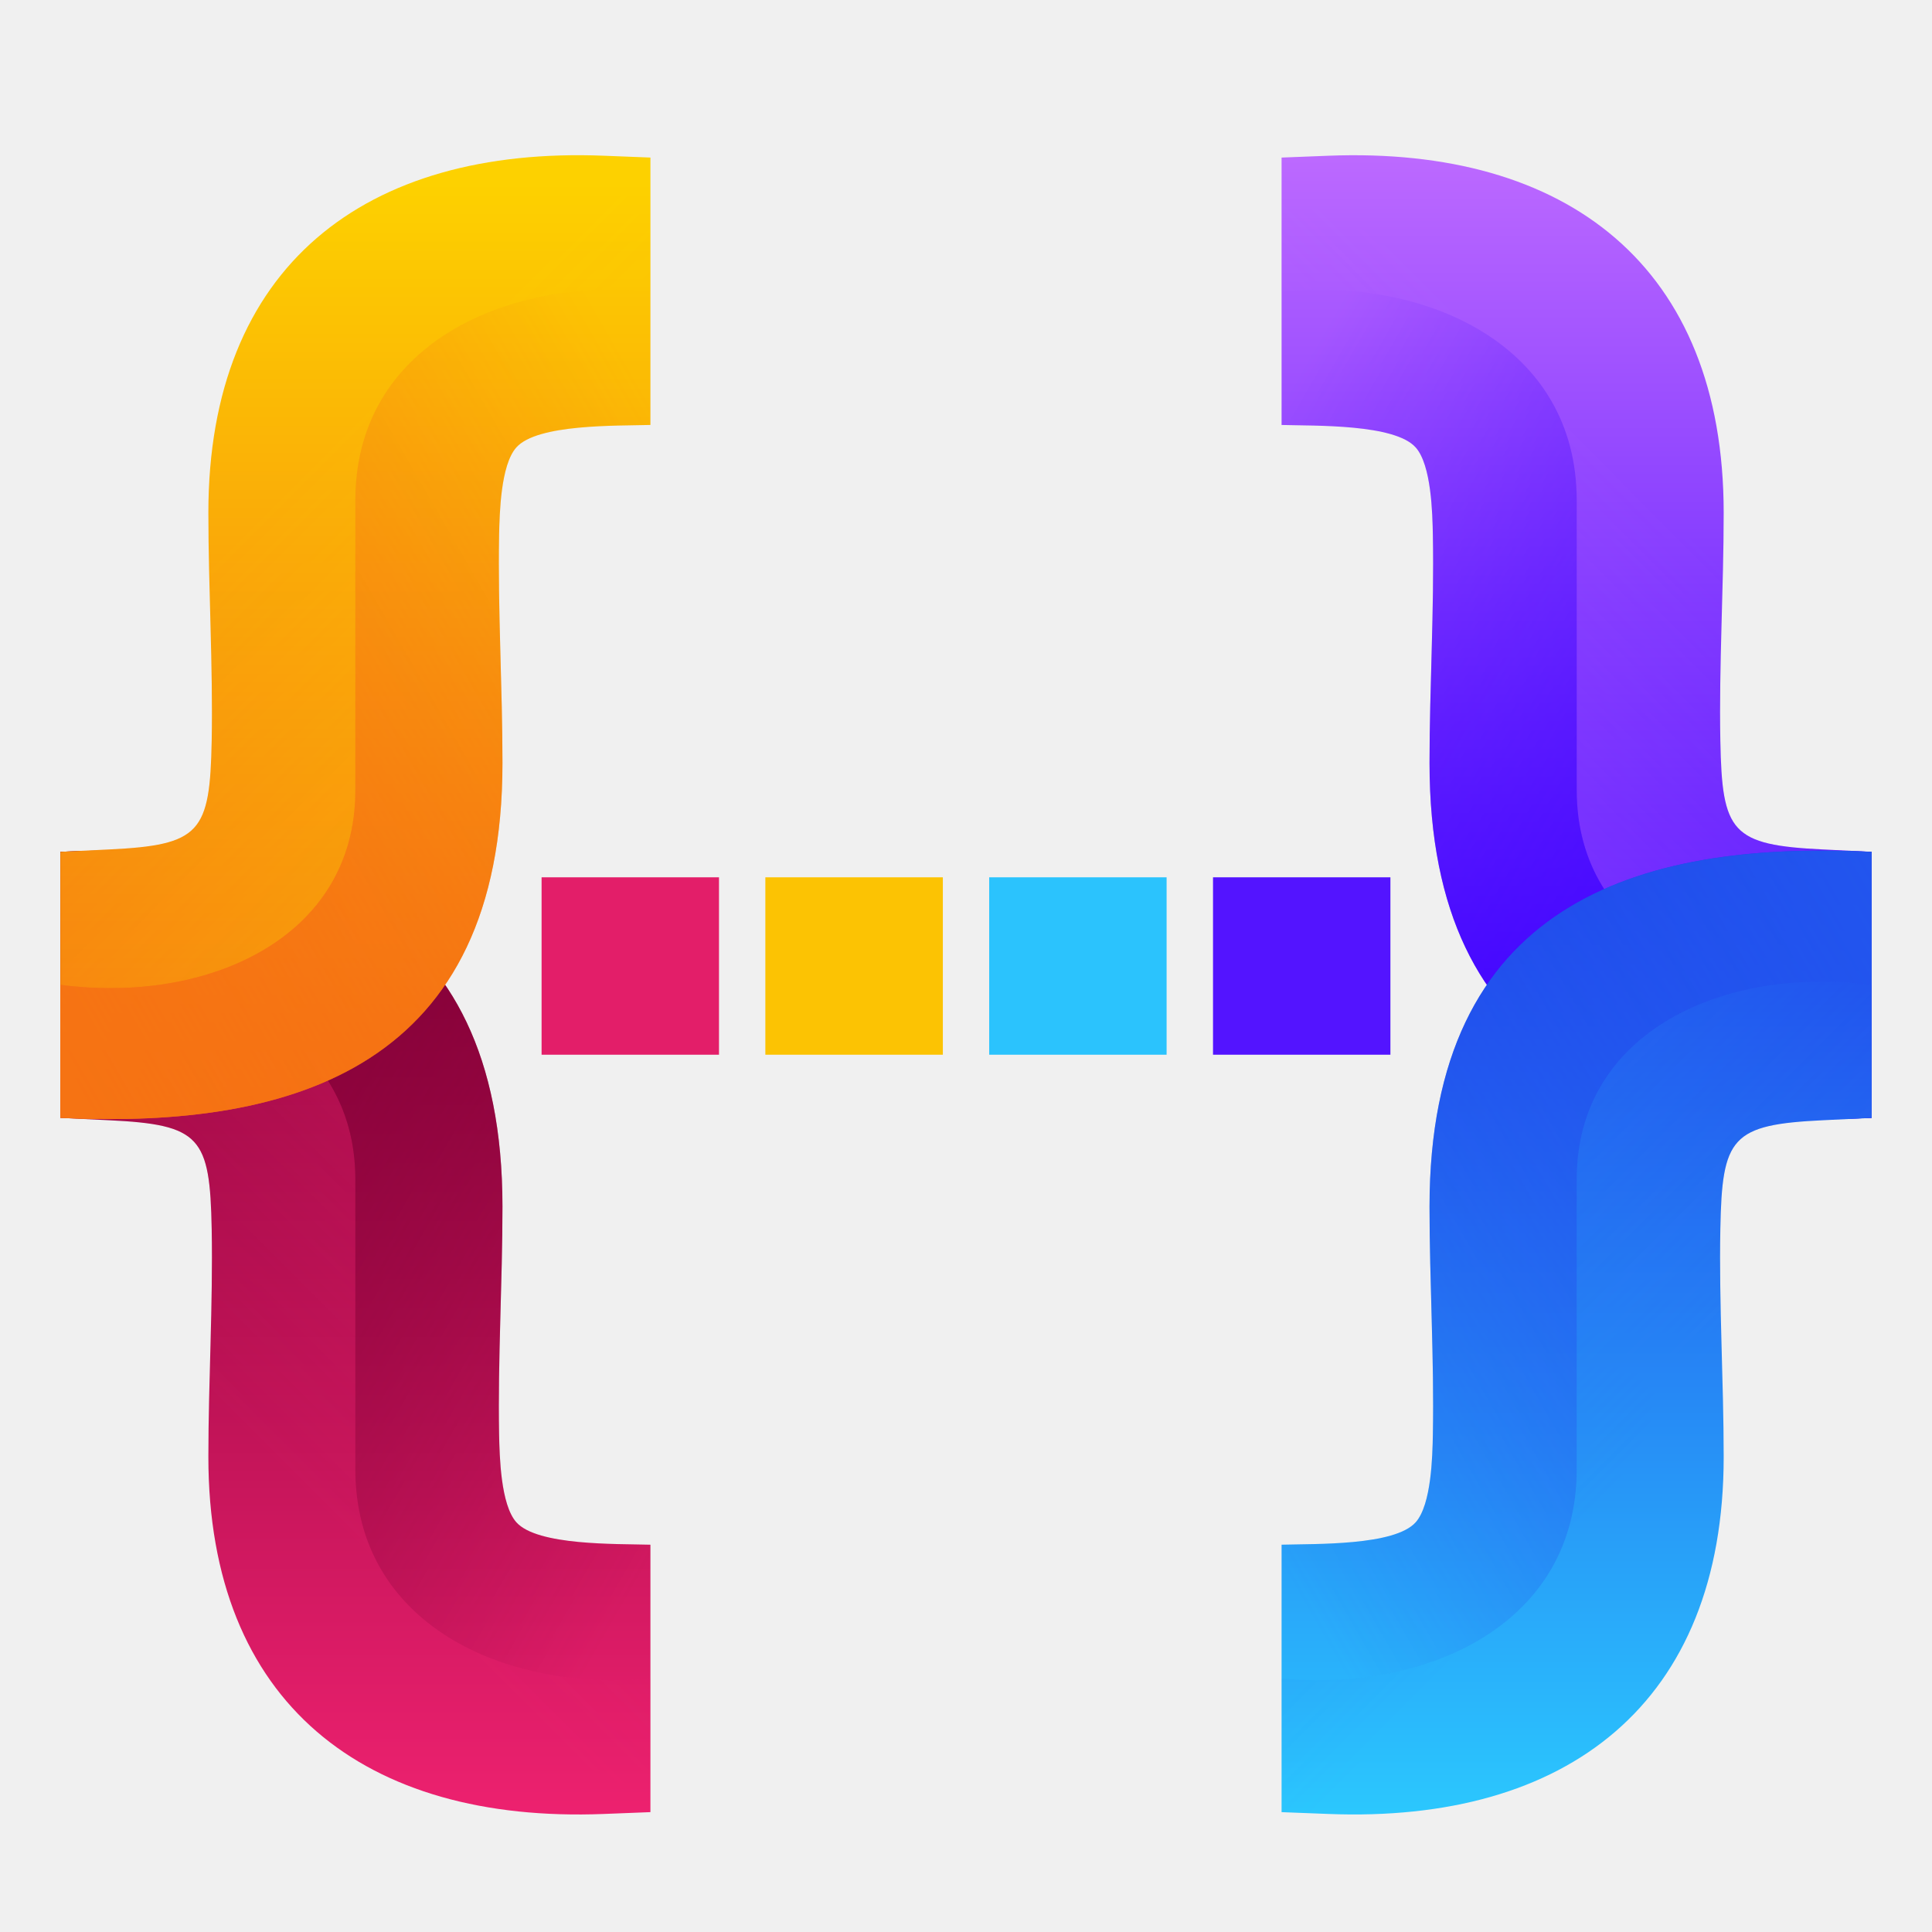
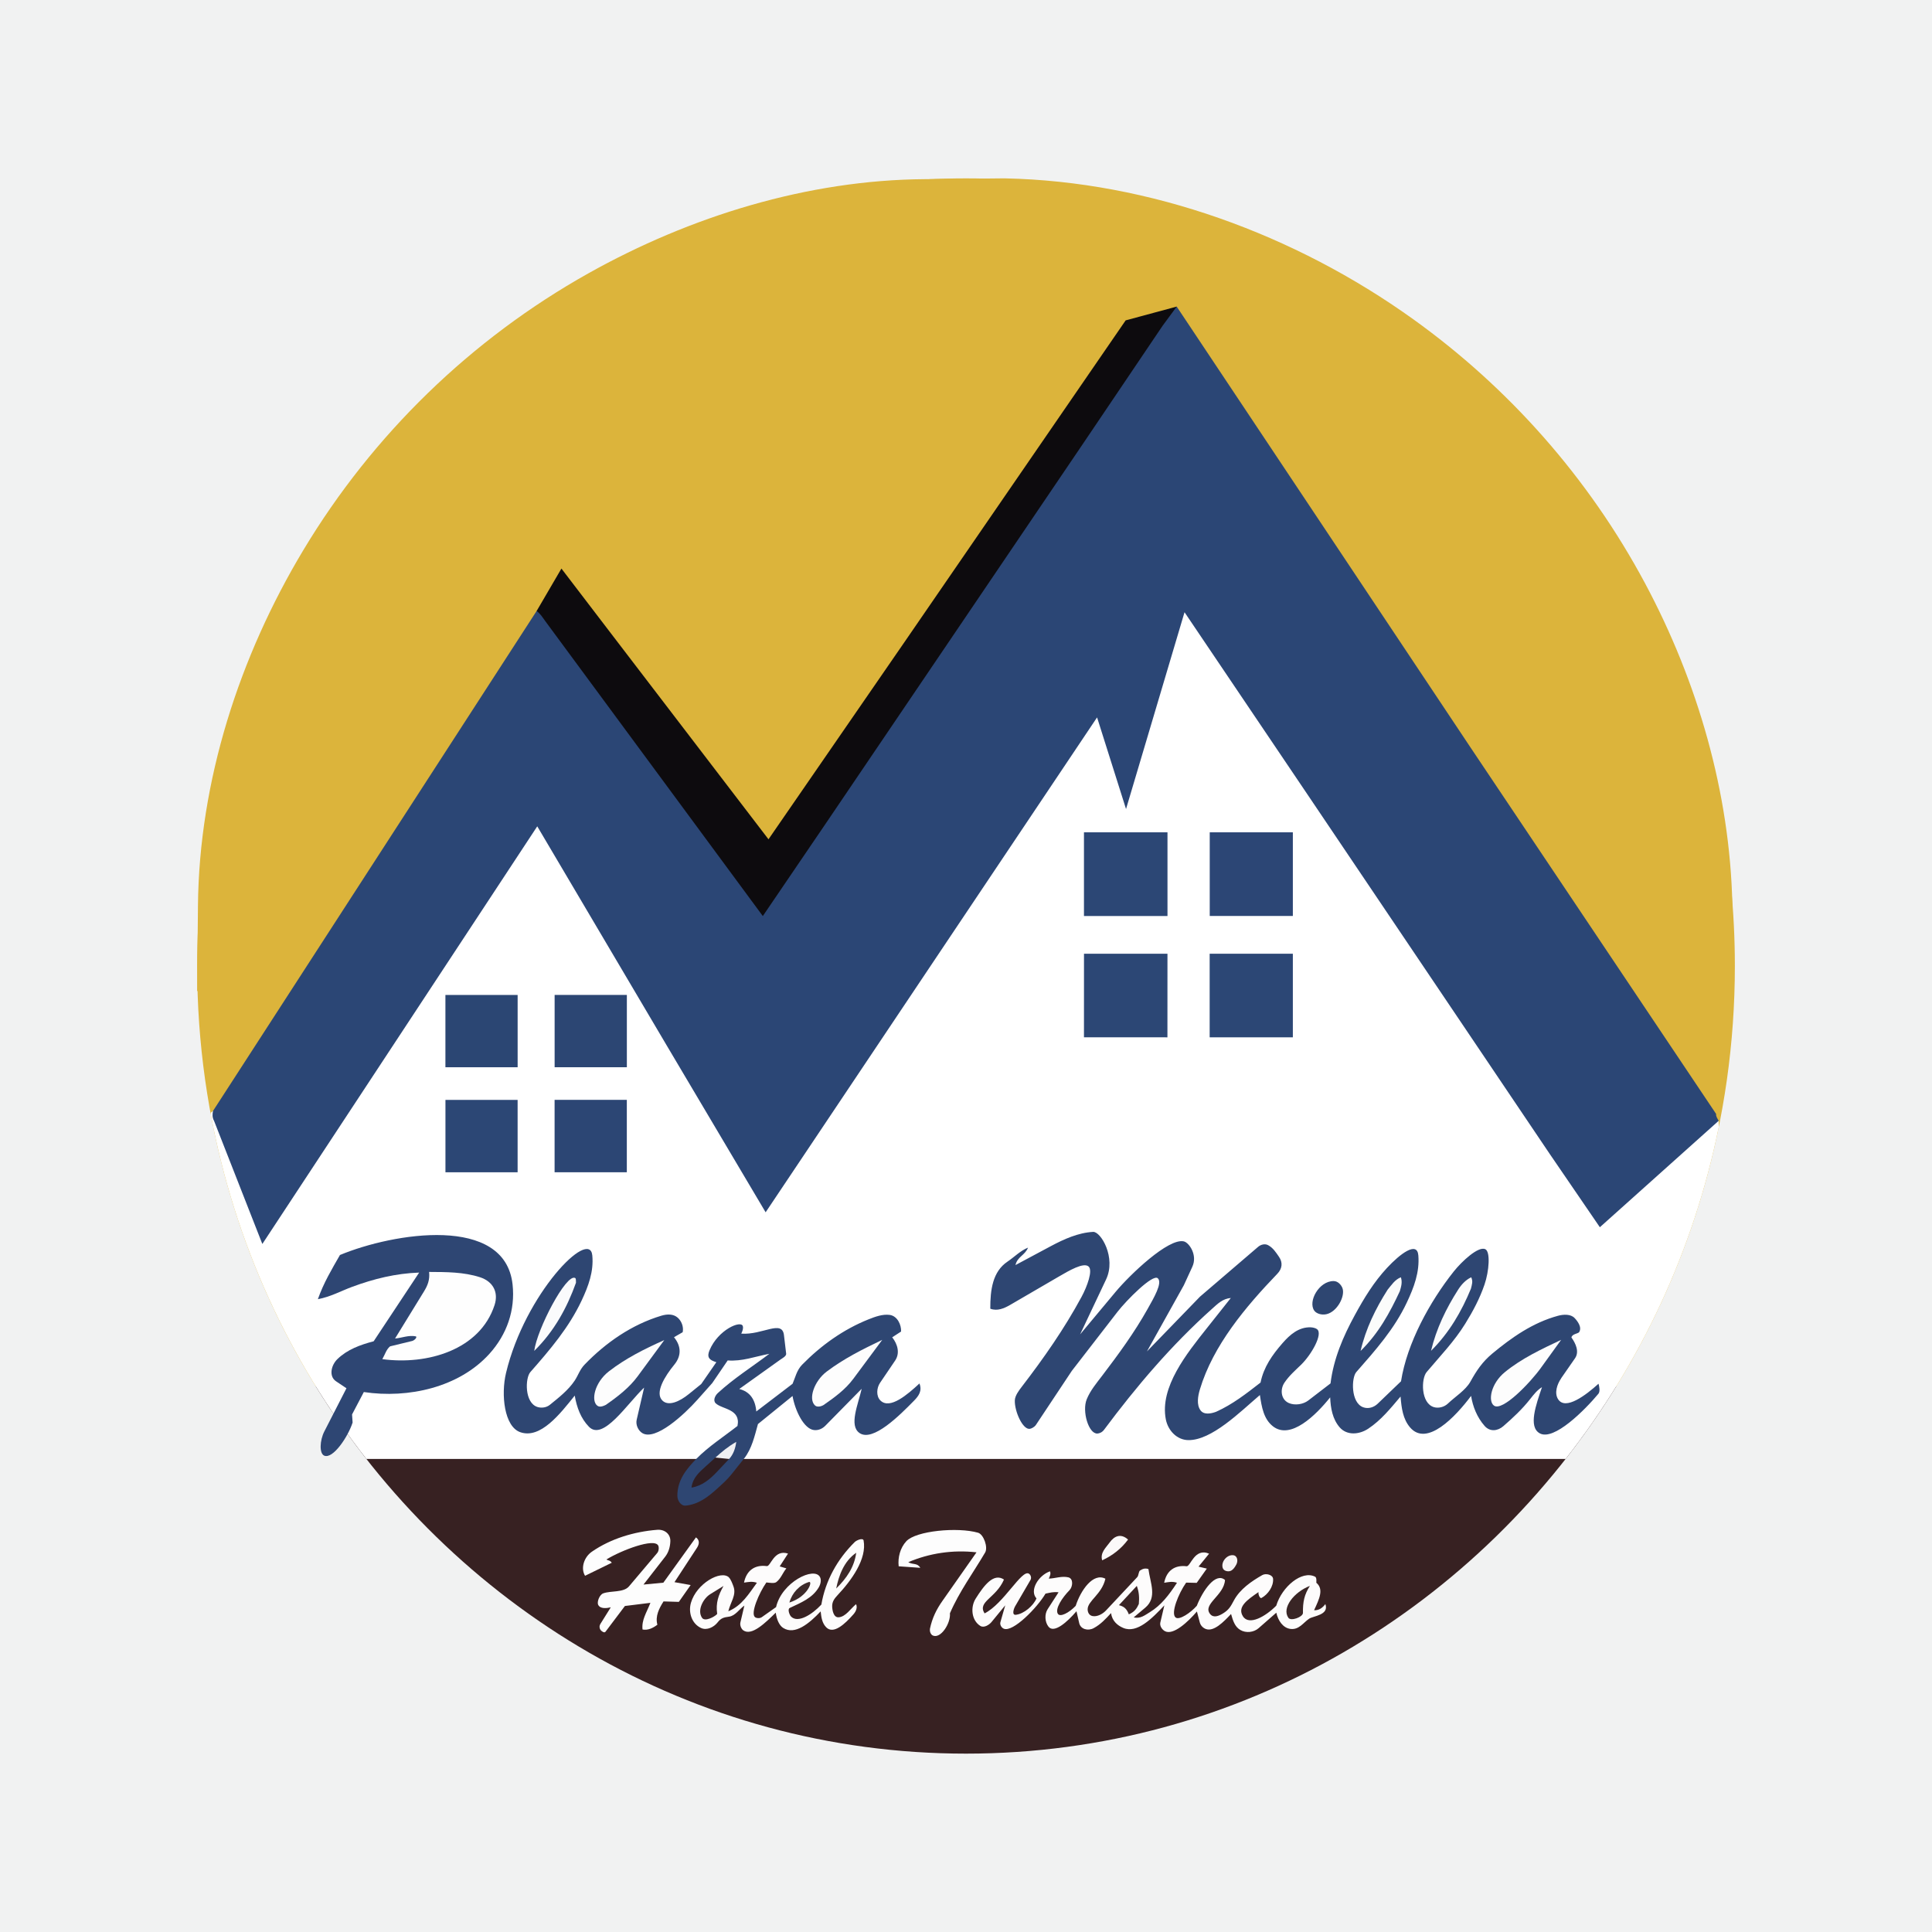
- <svg xmlns="http://www.w3.org/2000/svg" xmlns:xlink="http://www.w3.org/1999/xlink" id="Layer_1" data-name="Layer 1" viewBox="0 0 1080 1080">
+ <svg xmlns="http://www.w3.org/2000/svg" id="Layer_1" data-name="Layer 1" viewBox="0 0 1080 1080">
  <defs>
    <style>
      .cls-1 {
-         mask: url(#mask);
+         fill: #2b4673;
      }

      .cls-2 {
-         fill: #f67313;
+         fill: #392426;
      }

-       .cls-2, .cls-3, .cls-4, .cls-5, .cls-6, .cls-7, .cls-8, .cls-9 {
-         fill-rule: evenodd;
+       .cls-3 {
+         fill: #2e4671;
+       }
+ 
+       .cls-4 {
+         fill: #2e4673;
+       }
+ 
+       .cls-5 {
+         fill: #fbfcfc;
+       }
+ 
+       .cls-6 {
+         fill: #dcb43b;
+       }
+ 
+       .cls-7 {
+         fill: #fafbfc;
+       }
+ 
+       .cls-8 {
+         fill: #2e4672;
+       }
+ 
+       .cls-9 {
+         fill: #392425;
      }

      .cls-10 {
-         fill: #2bc3fd;
+         fill: #f1f2f2;
      }

      .cls-11 {
-         fill: url(#linear-gradient-8);
+         fill: #2f1e22;
      }

      .cls-12 {
-         fill: url(#linear-gradient-7);
+         fill: #2c4673;
      }

      .cls-13 {
-         fill: url(#linear-gradient-5);
+         fill: #fdfcfc;
      }

      .cls-14 {
-         fill: url(#linear-gradient-6);
+         fill: #3d2a2a;
      }

      .cls-15 {
-         fill: url(#linear-gradient-9);
+         fill: #fff;
      }

      .cls-16 {
-         fill: url(#linear-gradient-4);
+         fill: #2c4674;
      }

      .cls-17 {
-         fill: url(#linear-gradient-3);
+         fill: #2c4675;
      }

      .cls-18 {
-         fill: url(#linear-gradient-2);
+         fill: #fbf9f9;
      }

      .cls-19 {
-         fill: url(#linear-gradient);
+         fill: #392525;
      }

      .cls-20 {
-         mask: url(#mask-2);
+         fill: #3c2829;
      }

      .cls-21 {
-         mask: url(#mask-3);
+         fill: #2c4775;
      }

      .cls-22 {
-         mask: url(#mask-4);
+         fill: #eff0f3;
      }

      .cls-23 {
-         mask: url(#mask-5);
+         fill: #fefefe;
      }

      .cls-24 {
-         mask: url(#mask-7);
+         fill: #0d0b0e;
      }

      .cls-25 {
-         mask: url(#mask-6);
+         fill: #fbfcfb;
      }

      .cls-26 {
-         mask: url(#mask-1);
-       }
- 
-       .cls-3 {
-         fill: #830037;
-       }
- 
-       .cls-4 {
-         fill: #2684f5;
+         fill: #2b4675;
      }

      .cls-27 {
-         clip-path: url(#clippath-1);
+         fill: #f7f4f4;
      }

      .cls-28 {
-         clip-path: url(#clippath-3);
+         fill: #372122;
      }

      .cls-29 {
-         clip-path: url(#clippath-2);
-       }
- 
-       .cls-30 {
-         fill: #fcc303;
-       }
- 
-       .cls-31 {
-         clip-rule: evenodd;
-         fill: none;
-       }
- 
-       .cls-32 {
-         fill: url(#linear-gradient-10);
-       }
- 
-       .cls-33 {
-         fill: url(#linear-gradient-11);
-       }
- 
-       .cls-34 {
-         fill: url(#linear-gradient-12);
-       }
- 
-       .cls-5 {
-         fill: #eb206e;
-       }
- 
-       .cls-35 {
-         fill: #e31e69;
-       }
- 
-       .cls-6 {
-         fill: #25e;
-       }
- 
-       .cls-7 {
-         fill: #4004ff;
-       }
- 
-       .cls-8 {
-         fill: #b866ff;
-       }
- 
-       .cls-36 {
-         fill: #5314ff;
-       }
- 
-       .cls-37 {
-         clip-path: url(#clippath);
-       }
- 
-       .cls-9 {
-         fill: #fdd000;
+         fill: #fdfdfd;
      }
    </style>
-     <clipPath id="clippath">
-       <path class="cls-31" d="M33.74,476.18v148.72l26.92,1.31c51.56,2.44,56.68,9.4,57.68,60.87.76,42.13-1.86,84.99-1.86,127.32,0,138.03,87.73,204.84,220.96,199.62l26.15-1.03v-149.49c-19-.55-63.26.62-74.96-12.55-8.78-9.86-9.36-36.83-9.64-49.11-.75-42.11,1.89-84.99,1.89-127.33,0-168.73-115.19-204.73-247.15-198.33" />
-     </clipPath>
-     <linearGradient id="linear-gradient" x1="881.34" y1="-1703.07" x2="881.34" y2="-2236.99" gradientTransform="translate(1080 -1222.71) rotate(-180)" gradientUnits="userSpaceOnUse">
-       <stop offset="0" stop-color="#820036" />
-       <stop offset="1" stop-color="#ed216f" />
-     </linearGradient>
-     <linearGradient id="linear-gradient-2" x1="392.28" y1="-1233.42" x2="828.92" y2="-1670.06" gradientTransform="translate(983.99 -844.98) rotate(-180)" gradientUnits="userSpaceOnUse">
-       <stop offset="0" stop-color="#fff" />
-       <stop offset="1" stop-color="#000" />
-     </linearGradient>
-     <mask id="mask" x="33.74" y="548.66" width="329.85" height="465.65" maskUnits="userSpaceOnUse">
-       <rect class="cls-18" x="33.74" y="548.66" width="329.85" height="465.65" />
-     </mask>
-     <linearGradient id="linear-gradient-3" x1="1005.65" y1="-1427.29" x2="589.1" y2="-1667.63" gradientTransform="translate(983.99 -847.06) rotate(-180)" xlink:href="#linear-gradient-2" />
-     <mask id="mask-1" x="33.74" y="475.49" width="329.85" height="463.72" maskUnits="userSpaceOnUse">
-       <rect class="cls-17" x="33.74" y="475.49" width="329.85" height="463.72" />
-     </mask>
-     <clipPath id="clippath-1">
-       <path class="cls-31" d="M33.74,624.9v-148.72l26.92-1.31c51.56-2.45,56.68-9.43,57.68-60.85.76-42.13-1.86-85.01-1.86-127.35,0-138.05,87.73-204.85,220.96-199.62l26.15,1.03v149.47c-19,.55-63.26-.62-74.96,12.56-8.78,9.84-9.36,36.83-9.64,49.08-.75,42.13,1.89,85.01,1.89,127.34,0,168.75-115.19,204.75-247.15,198.35" />
-     </clipPath>
-     <linearGradient id="linear-gradient-4" x1="881.34" y1="-1848.26" x2="881.34" y2="-1324.55" gradientTransform="translate(1080 -1222.71) rotate(-180)" gradientUnits="userSpaceOnUse">
-       <stop offset="0" stop-color="#f56b15" />
-       <stop offset="1" stop-color="#fdd100" />
-     </linearGradient>
-     <linearGradient id="linear-gradient-5" x1="392.2" y1="-1570.49" x2="828.83" y2="-1134.21" gradientTransform="translate(983.99 -858.09) rotate(-180)" xlink:href="#linear-gradient-2" />
-     <mask id="mask-2" x="33.74" y="86.77" width="329.85" height="465.62" maskUnits="userSpaceOnUse">
-       <rect class="cls-13" x="33.74" y="86.78" width="329.85" height="465.62" />
-     </mask>
-     <linearGradient id="linear-gradient-6" x1="1005.69" y1="-1376.82" x2="589.11" y2="-1136.46" gradientTransform="translate(983.99 -855.96) rotate(-180)" xlink:href="#linear-gradient-2" />
-     <mask id="mask-3" x="33.74" y="161.85" width="329.85" height="463.74" maskUnits="userSpaceOnUse">
-       <rect class="cls-14" x="33.74" y="161.85" width="329.85" height="463.74" />
-     </mask>
-     <clipPath id="clippath-2">
-       <path class="cls-31" d="M1046.26,624.9v-148.72l-26.93-1.31c-51.58-2.48-56.69-9.43-57.65-60.88-.79-42.13,1.87-85.01,1.87-127.31,0-138.05-87.74-204.85-220.97-199.62l-26.18,1.03v149.47c18.98.55,63.27-.62,74.98,12.56,8.78,9.84,9.38,36.83,9.6,49.08.79,42.13-1.87,85.01-1.87,127.34,0,168.75,115.21,204.75,247.15,198.35" />
-     </clipPath>
-     <linearGradient id="linear-gradient-7" x1="198.66" y1="-1848.62" x2="198.66" y2="-1311.16" gradientTransform="translate(1080 -1222.71) rotate(-180)" gradientUnits="userSpaceOnUse">
-       <stop offset="0" stop-color="#3a00ff" />
-       <stop offset="1" stop-color="#bc69ff" />
-     </linearGradient>
-     <linearGradient id="linear-gradient-8" x1="567.92" y1="-1570.51" x2="131.26" y2="-1134.2" gradientTransform="translate(1056.09 -858.09) rotate(-180)" xlink:href="#linear-gradient-2" />
-     <mask id="mask-4" x="716.41" y="86.76" width="329.85" height="465.63" maskUnits="userSpaceOnUse">
-       <rect class="cls-11" x="716.41" y="86.76" width="329.85" height="465.63" />
-     </mask>
-     <linearGradient id="linear-gradient-9" x1="-45.56" y1="-1376.81" x2="371.01" y2="-1136.44" gradientTransform="translate(1056.09 -855.96) rotate(-180)" xlink:href="#linear-gradient-2" />
-     <mask id="mask-5" x="716.41" y="161.84" width="329.85" height="463.75" maskUnits="userSpaceOnUse">
-       <rect class="cls-15" x="716.41" y="161.86" width="329.85" height="463.74" />
-     </mask>
-     <clipPath id="clippath-3">
-       <path class="cls-31" d="M1046.26,476.19v148.72l-26.93,1.29c-51.58,2.45-56.69,9.41-57.65,60.87-.79,42.13,1.87,85.01,1.87,127.34,0,138.03-87.74,204.84-220.97,199.6l-26.18-1.01v-149.51c18.98-.55,63.27.64,74.98-12.53,8.78-9.86,9.38-36.84,9.6-49.11.79-42.13-1.87-84.99-1.87-127.33,0-168.73,115.21-204.77,247.15-198.33" />
-     </clipPath>
-     <linearGradient id="linear-gradient-10" x1="198.66" y1="-1636.81" x2="198.66" y2="-2276.83" gradientTransform="translate(1080 -1222.71) rotate(-180)" gradientUnits="userSpaceOnUse">
-       <stop offset="0" stop-color="#1e27e8" />
-       <stop offset="1" stop-color="#2cd2ff" />
-     </linearGradient>
-     <linearGradient id="linear-gradient-11" x1="-45.56" y1="-1427.28" x2="371" y2="-1667.64" gradientTransform="translate(1056.09 -847.06) rotate(-180)" xlink:href="#linear-gradient-2" />
-     <mask id="mask-6" x="716.41" y="475.46" width="329.85" height="463.76" maskUnits="userSpaceOnUse">
-       <rect class="cls-33" x="716.41" y="475.46" width="329.85" height="463.76" />
-     </mask>
-     <linearGradient id="linear-gradient-12" x1="567.8" y1="-1233.42" x2="131.15" y2="-1670.07" gradientTransform="translate(1056.09 -844.98) rotate(-180)" xlink:href="#linear-gradient-2" />
-     <mask id="mask-7" x="716.41" y="548.67" width="329.85" height="465.63" maskUnits="userSpaceOnUse">
-       <rect class="cls-34" x="716.41" y="548.67" width="329.85" height="465.63" />
-     </mask>
  </defs>
+   <rect class="cls-10" x="-42.52" y="-25.89" width="1316.74" height="1164.12" />
  <g>
-     <g class="cls-37">
-       <rect class="cls-19" x="33.74" y="469.78" width="329.85" height="549.45" />
-     </g>
-     <g class="cls-1">
-       <path class="cls-5" d="M33.74,550.54c81.36-10.82,164.9,25.54,164.9,108.76v162.09c0,86.37,83.32,124.59,164.96,116.85v74.75l-26.15,1.03c-133.23,5.21-220.96-61.59-220.96-199.62,0-42.33,2.62-85.2,1.86-127.32-1-51.47-6.12-58.42-57.68-60.87l-26.92-1.31v-74.36Z" />
-     </g>
-     <g class="cls-26">
-       <path class="cls-3" d="M33.74,476.18v74.36c81.36-10.82,164.9,25.54,164.9,108.76v162.09c0,86.37,83.32,124.59,164.96,116.85v-74.74c-19-.55-63.26.62-74.96-12.55-8.78-9.86-9.36-36.83-9.64-49.11-.75-42.11,1.89-84.99,1.89-127.33,0-168.73-115.19-204.73-247.15-198.33" />
-     </g>
-     <g class="cls-27">
-       <rect class="cls-16" x="33.74" y="81.83" width="329.85" height="549.47" />
-     </g>
-     <g class="cls-20">
-       <path class="cls-9" d="M33.74,550.52c81.36,10.82,164.9-25.54,164.9-108.76v-162.1c0-86.35,83.32-124.56,164.96-116.81v-74.75l-26.15-1.03c-133.23-5.23-220.96,61.57-220.96,199.62,0,42.34,2.62,85.22,1.86,127.35-1,51.42-6.12,58.4-57.68,60.85l-26.92,1.31v74.34Z" />
-     </g>
-     <g class="cls-21">
-       <path class="cls-2" d="M33.74,624.9v-74.37c81.36,10.82,164.9-25.54,164.9-108.76v-162.1c0-86.35,83.32-124.56,164.96-116.81v74.72c-19,.55-63.26-.62-74.96,12.56-8.78,9.84-9.36,36.83-9.64,49.08-.75,42.13,1.89,85.01,1.89,127.34,0,168.75-115.19,204.75-247.15,198.35" />
+     <path class="cls-6" d="M969.8,540c0-243.17-192.43-440.29-429.8-440.29S110.21,296.83,110.21,540c0,86.36,24.29,166.89,66.22,234.87h727.15c41.93-67.98,66.22-148.51,66.22-234.87Z" />
+     <path class="cls-28" d="M540.01,980.29c153.07,0,287.43-81.99,363.57-205.42H176.43c76.14,123.43,210.5,205.42,363.57,205.42Z" />
+     <path class="cls-29" d="M363.6,895.99l-14.27,1.77-10.86,14.4c-.69.91-2.32-.41-2.75-.99-.58-.79-.87-2.14-.05-3.45l5.76-9.22c-2.26.54-5.83.98-7.02-1.34-.86-1.68.73-5.68,2.76-6.45,4.22-1.59,11.39-.32,14.44-3.92l15.76-18.63c.98-1.16,1.05-3.21.6-4.14-2.16-4.48-20.67,2.63-29.01,7.75,1.02.66,1.99.32,3.03,1.81l-14.94,7.29c-2.56-4.18-.63-10.4,3.81-13.46,10.56-7.3,23.59-11.2,36.5-12.24,4.25-.34,7.48,2.43,7.37,6.34-.09,3.14-.97,6.22-2.84,8.63l-12.17,15.64,11.1-1.05,18.23-25.33c2.29,1.64,1.76,3.99.56,5.82l-12.57,19.22,9.04,1.61-6.6,9.41-8.56-.26c-2.51,3.97-4.72,8.27-3.44,13.03-2.52,1.89-5.26,3.24-8.3,2.67-.58-5.37,2.18-9.24,4.4-14.89Z" />
+     <path class="cls-29" d="M519.84,910.52c1.26-6.04,3.67-10.89,6.9-15.48l19.13-27.28c-13.31-1.5-26.29.48-38.14,5.51,2.67,1.57,5.04.26,6.72,3.15l-12.08-.85c-.56-4.91.84-10.32,4.28-14.03,5.39-5.82,28.62-8.02,40.08-4.74,3.15.9,5.68,8.15,3.97,11.06-6.78,11.52-14.4,21.76-19.69,33.99.52,5.56-5.15,14.41-9.54,12.42-.87-.39-1.87-1.74-1.62-3.73Z" />
+     <path class="cls-18" d="M630.59,860.63c-3.76,5.06-8.61,8.91-14.48,11.6-1.21-4.29,2.08-7.03,4.27-10.07,2.32-3.22,5.97-5.34,10.21-1.54Z" />
+     <path class="cls-27" d="M691.13,874.55c-1.05,1.99-2.1,3.18-3.34,3.63-1.41.5-3.78.05-4.31-1.77-.97-3.32,2.26-7.25,5.67-7.06,2.57.14,3.07,3.13,1.98,5.2Z" />
+     <path class="cls-13" d="M601.77,900.68c-5.17,6.04-12.54,12.59-15.65,8.65-2.12-2.69-2.25-7.05-.48-9.78l6.1-9.45c-2.96-.36-4.8.25-7.3.75-4.59,7.81-18.19,21.77-23.33,19.6-1.18-.5-2.31-2.12-1.87-3.67l2.7-9.4-7.68,9.35c-1.21,1.47-4.15,3.49-6.27,2.16-4.93-3.1-5.62-10.42-2.58-15.26,4.73-7.52,10.09-14.52,15.82-10.65-4.53,10.49-15.02,12.26-10.85,18.92,10.82-5.46,20.8-24.8,24.8-22.2,1.06.69,1.55,2.33.85,3.53l-8.59,14.74c-.69,1.19-2.02,4.99.42,4.71,4.58-.52,9.87-5.12,11.53-9.17-4.11-4.47,1.21-12.96,7.58-15.13.54,1.44-.03,2.62-.7,4.08,3.62-.1,7.25-1.58,10.9-.73,3.03.7,2.52,5.33.66,7.23-4.01,4.1-8.17,10.33-6.51,13.12,1.28,2.16,6.39-.6,10-4.4,2.8-8.72,9.8-18.77,16.6-15.16-1.96,8.74-9.98,12.36-9.92,17.15.02,1.37.64,3.33,2.74,3.72,2.63.49,5.66-1.15,7.53-3.14l17.44-18.61c.86-.92.71-3.17,1.62-3.75,1.36-.86,2.72-1.43,4.65-.78,1.01,7.79,5.04,15.87-1.8,21.62l-6.44,5.41c3.73.87,6.21-1.21,8.98-2.89,6.44-3.91,10.83-9.78,15.22-16.47-2.7-.93-4.82-.35-7.16,0,1.38-7,6.11-10.01,12.5-9.23,2.28.28,4.38-10.49,12.61-7.04l-5.89,7.25,4.62,1.1-5.66,7.97-5.89-.14c-4.31,6.13-8.79,17.21-5.88,19.51,2.06,1.63,8.38-2.63,11.83-6.56,3.4-8.61,10.51-18.92,15.76-14.42-.52,8.74-12.82,13.52-8.28,19.07,1.88,2.29,4.81,1.04,6.99-.27,3.56-2.13,4.53-4.14,6.3-7.42,3.4-6.29,9.78-10.66,15.86-14.13,2-1.14,5.87-.22,6.02,2.16.26,4.23-2.87,8.65-6.48,10.64-.9.5-2.01-2.21-1.65-3.3-6.43,4.41-11.97,8.31-8.76,13.51,3.39,5.48,12.73.1,18.65-5.89,3.19-10.63,14.37-19.95,21.71-16.21.85.44.77,2.15.69,3.38,4.31,3.65,1.68,9.01-1.25,15.36,2.83.17,4.82-1.45,6.31-3.43,2.21,6.17-6.79,6.63-9.05,8.16-3.34,2.25-5.73,6.41-10.58,5.71-4.07-.59-6.76-4.53-7.8-9.05l-9.9,8.66c-2.69,2.35-7.05,2.88-10.25.97-3.02-1.8-4.05-5.08-5.14-8.91-4.26,4.54-9.56,9.92-13.97,8.44-1.41-.47-2.99-1.74-3.51-3.72l-1.61-6.12c-5.05,5.91-13.21,13.44-17.85,11.02-1.58-.83-3.07-2.89-2.6-4.88l2.25-9.56c-6.8,7.23-15.19,15.88-22.96,12.62-3.23-1.35-6.25-3.9-6.84-8.3-2.98,3.23-5.74,6.28-9.71,8.42-3.18,1.7-7.3.62-8.09-2.82l-1.51-6.59Z" />
+     <path class="cls-19" d="M728.36,901.6c.03,2.3-6.7,4.82-8.14,2.77-3.9-5.55,3.18-14.44,12.03-17.86-3.15,4.89-3.98,8.96-3.89,15.08Z" />
+     <path class="cls-9" d="M631.02,902.43c-1.24-3.24-2.73-4.41-5.54-5.13l10-10.78c1.32,3.56,1.44,6.66,1.13,10.12-1.13,2.53-2.45,4.45-5.59,5.79Z" />
+     <path class="cls-13" d="M407.41,881.74c1.14,1.04,2.11,3.76,2.62,5.15,1.75,4.79-1.78,8.92-2.89,13.82,7.61-3.14,11.44-9.76,15.97-15.93-2.68-.92-4.66-.44-7.2-.09,1.42-7.05,6.32-10.1,12.73-9.23,2.2.3,3.98-9.56,11.87-7l-4.65,7.16,3.73,1.11c-2.08,2.5-3.02,5.69-5.63,7.68-1.21.86-3.61.37-5.55.19-4.12,5.91-8.94,17.13-6.41,19.34.86.75,2.78.83,3.86.06l7.97-5.62c3.18-13.92,21.34-22.87,24.55-16.79.85,1.61.37,3.92-.65,5.68-3.54,6.09-9.97,8.62-16.24,11.58-1.42.67-.14,3.97.72,4.83,3.85,3.84,11.73-1.12,16.93-6.7,2.31-13.49,8.96-25.36,18.63-34.95.98-.97,4.42-2.52,4.97-.98,2.01,10.36-6.86,22.53-14.58,30.71-1.86,1.97-3.04,3.75-2.97,6.28.06,1.91.68,6.33,3.72,6.03,3.91-.38,6.54-4.79,9.63-7.32.86,1.77.04,3.94-1.42,5.61-4.85,5.55-11.26,11.45-15.28,7.29-2.27-2.34-2.72-5.45-3.09-8.87-6.34,6.71-14.37,13.45-20.97,9.23-2.18-1.39-3.63-4.73-4.13-8.52-5.83,5.68-13.43,13.24-18.17,9.87-1.02-.73-2-2.69-1.58-4.48l2.21-9.36c-2.97,2.1-5.04,5.74-8.62,6.21-2.92.39-4.47.8-6.36,3.22-2,2.57-5.94,4.63-9.24,3.11-5.12-2.35-7.25-8.62-5.64-14.12,3.13-10.76,16.64-18.35,21.19-14.22Z" />
+     <path class="cls-2" d="M400.91,902.22c-1.58,1.7-6.84,4.41-8.43,2.2-2.97-4.24.69-10.88,4.48-13.23l7.49-4.63c-2.85,5.1-4.42,9.42-3.54,15.65Z" />
+     <path class="cls-20" d="M467.45,887.98c1.4-7.08,4.27-15.25,11.18-19.97-1.07,7.98-5.28,14.15-11.18,19.97Z" />
+     <path class="cls-14" d="M452.22,884.35c2.23-.67-.43,8.07-10.94,11.49,1.48-5.44,5.65-9.89,10.94-11.49Z" />
+     <path class="cls-15" d="M960.77,630.16v-3.66s-22.76-13.61-22.76-13.61l22.76-163.05c-6.26-30.81-15.67-60.43-27.85-88.51h-222.76l-52.36-49.4-28.51,49.4H147.1c-23.7,54.6-28.28,111.46-28.28,175.07,0,26.23-2.98,58.03,1.32,83,.35,2.03-2.68,1.54-2.3,3.56,13.4,71.95,43.9,137.68,86.99,192.61h670.36c41.65-53.09,71.53-116.27,85.58-185.42Z" />
+     <path class="cls-6" d="M561.92,99.71c81,1.72,161.97,31.33,228.07,78.73,53.56,38.41,98.13,88.79,129.6,147.62,29.42,54.99,47.4,117.06,48.8,179.28v48.61c-.68.19-1.13,1.41-.96,2.41.71,4.18-.42,7.73-.64,11.81-1.03,18.69-4.05,36.64-7.45,54.53l-1.84.27s-100.06-149.77-300.19-449.3l.5-2.28-3.92,2.79-23.72,6.52-198.97,289.05c-1.07.74-2.19.6-3.3-.02l-113.61-148.55c-4.3,6.45-8.39,13.18-12.24,20.18l-2.06.2.97,1.58c-59.96,92.63-119.92,185.28-179.9,277.93l-1.97-.04c-3.76-17.78-6.11-35.93-7.3-54.55-.24-3.81-1.2-7.09-.65-10.94.12-.83-.46-1.6-.93-1.61l.45-47.67c.67-69.8,23.12-139.19,58.96-198.83,38.73-64.46,93.65-117.83,159.27-154.62,56.88-31.88,122.62-52.21,188.05-52.66l45-.46Z" />
+     <path class="cls-26" d="M959.33,622.7c-.2,1.08.51,2.31,1.44,3.81l-66.44,59.52-28.06-41.03-134.54-199.64-69.57-103.12-32.7,110.01-16.19-51.22-87.67,130.86-97.61,145.79-55.17-93.06-72.49-122.7-153.68,233.47-26.95-68.72c-1.2-2.15-.94-3.96-.64-5.62l180.9-279.48c1.49-1.05,2.88-.43,4.18,1.87l122.32,165.58c75.78-111.9,151.57-223.59,227.35-335.07l3.97-2.57,164.58,246.95,136.95,204.36Z" />
+     <path class="cls-24" d="M657.8,171.38l-7.84,10.64-44.9,66.53-143.05,211.2-35.59,52.33-121.69-164.98c-1.63-2.22-2.57-3.95-4.75-5.54l13.86-23.73,27.92,36.54,87.83,114.8,75.87-110.03,123.79-180.05,28.56-7.71Z" />
+     <rect class="cls-17" x="676.25" y="465.27" width="46.46" height="46.76" />
+     <rect class="cls-21" x="676.21" y="533.14" width="46.5" height="46.73" />
+     <rect class="cls-21" x="605.94" y="465.27" width="46.69" height="46.79" />
+     <rect class="cls-21" x="605.92" y="533.17" width="46.72" height="46.66" transform="translate(72.5452 1185.577) rotate(-89.9785)" />
+     <rect class="cls-12" x="310.04" y="556.17" width="40.38" height="40.42" />
+     <rect class="cls-16" x="310.02" y="614.82" width="40.38" height="40.48" />
+     <rect class="cls-1" x="248.99" y="556.19" width="40.37" height="40.41" />
+     <rect class="cls-21" x="249.01" y="614.85" width="40.34" height="40.46" />
+     <path class="cls-4" d="M181.24,813.71c-2.82-1.2-2.51-8.5.06-13.52l12.37-24.14-5.84-3.91c-4.12-2.76-2.75-9.01.84-12.45,5.54-5.32,12.59-7.89,20.21-9.91l25.43-38.4c-13.15.47-25.33,3.48-37.45,7.97-6.36,2.35-11.96,5.54-19.17,6.91,3.3-9.32,7.76-16.67,12.35-24.71,29.95-12.44,92.24-22.6,96.49,16.47,1.57,14.39-3.21,28-12.94,38.77-16.92,18.74-45.28,25.11-70.21,21.37l-6.58,12.53.31,4.52c-2.58,8-11.01,20.58-15.88,18.5Z" />
+     <path class="cls-23" d="M218.08,752.61l12.29-2.99c1.23-.3,2.95-1.95,2.15-2.58-4.06-.82-7.71.84-11.69,1.21l16.19-26.35c2.01-3.27,3.32-6.41,2.85-10.88,9.59.05,19.33,0,28.5,2.98,7.24,2.36,10.43,8.4,8.09,15.55-8.19,25.1-37.61,33.61-62.74,30.22,1.5-2.6,2.23-5.45,4.35-7.16Z" />
+     <path class="cls-3" d="M741.43,734.66c-2.83.6-5.63-.44-6.73-1.98-3.68-5.17,2.63-16.56,10.76-16.56,2.54,0,4.29,2.23,4.94,3.83,1.78,4.43-2.87,13.41-8.97,14.71Z" />
+     <path class="cls-8" d="M872.71,770.49c-2.3,3.32-3.91,8.21-1.75,11.64,4.11,6.54,15.68-2.33,22.62-8.62.42,1.43,1,4.35-.05,5.6-7.56,9.07-24.92,26.57-32.84,22.11-6.5-3.66-2.05-15.92,1.29-25.78-2.61,1.55-4.57,4.05-6.58,6.61-4.5,5.72-9.55,10.42-15.02,15.18-3.14,2.74-7.47,3.29-10.47-.12-4.26-4.84-6.61-10.87-7.56-16.79-8.74,11.66-24.78,28.68-34.17,17.55-3.94-4.67-4.74-10.7-5.26-17.2-5.54,6.54-10.88,13.23-18.1,18-5.08,3.35-11.95,3.87-15.99-.84-3.96-4.62-5-10.69-5.26-16.7-8.02,10.02-22.12,23.89-31.97,16.2-5.17-4.04-6.31-10.69-7.31-17.5-10.99,9.37-27.02,25.47-40.12,25.2-6.34-.13-11.25-5.42-12.46-11.55-3.55-18.04,11.74-36.92,23.07-51.19l13.26-16.71c-4.6.41-7.38,3.27-10.56,6.11-22.67,20.29-42.16,43.23-60.32,67.58-1.04,1.39-2.54,2.04-3.73,2.09-4.9.22-8.66-12.45-5.96-19.11,2.01-4.95,5.44-9,8.65-13.22,9.22-12.12,17.97-24.05,25.42-37.35,3.45-6.16,8.4-14.49,5.7-17.1-2.79-2.69-17.7,12.47-22.52,18.7l-25.57,33.05-20.04,30.17c-.81,1.22-2.49,2.09-3.45,2.23-3.94.56-8.58-9.8-8.37-15.91.09-2.62,2.24-5.47,3.9-7.63,12.36-16.09,23.75-32.37,33.4-50.23,3.17-5.86,6.42-14.81,3.94-16.98-2.82-2.46-10.82,2.24-16.79,5.72l-27,15.72c-3.43,1.99-7.24,3.64-11.16,2.15-.04-10.56,1.3-20.74,9.62-26.32,3.9-2.62,7.12-6.06,11.48-7.82-1.73,4.35-5.96,5.03-7.02,9.75l19.66-10.52c7.37-3.94,15.37-7.58,23.76-8.03,4.26-.23,13.01,14.36,7.22,26.6l-14.52,30.71,19.87-23.81c7.99-9.57,29.51-30.18,38.12-28.19,2.91.67,7.78,7.59,4.76,14.17l-4.75,10.33-20.64,37.02,29.66-30.62,32.46-27.82c1.56-1.34,3.84-1.92,5.61-.97,2.8,1.5,4.4,4.07,6.09,6.51,2.23,3.22,1.82,6.62-.91,9.47-17.67,18.4-35.9,39.98-43.3,64.65-1.12,3.73-1.96,8.54.33,11.69,1.97,2.7,5.99,1.85,8.74.82,9.19-4.14,16.81-10.1,24.83-16.33,1.79-8.73,6.54-15.43,12.25-21.99,4.18-4.81,9.14-9.11,15.79-8.89,1.36.05,2.84.49,3.55,1.04,3.48,2.7-3.23,14.35-8.93,19.88-3.37,3.27-6.66,6.1-9.31,10.04-2.5,3.73-2.03,9.38,2.45,11.36,3.37,1.49,8.05.76,10.87-1.41l12.45-9.56c1.71-13.79,7-26.09,13.57-38.15,5.21-9.56,10.62-18.46,18.01-26.42,7.21-7.76,16.86-15.18,17.51-6.99.76,9.44-2.46,17.91-6.48,26.43-6.96,14.75-17.47,26.58-28.22,38.81-2.72,3.09-3.2,17.18,3.95,19.69,2.79.98,5.86.06,8.01-2l13.06-12.55c3.34-21.31,16.08-44.51,29.41-61.3,4.73-5.96,13.87-14.31,17.66-12.57,3.01,1.38,2.16,12.35-.39,19.78-2.66,7.77-6.43,14.87-10.76,21.87-6.18,10-14.03,18.07-21.59,27.05-3.15,3.74-3.32,17.49,4.11,19.64,2.46.71,5.65.02,7.83-2.07,3.88-3.73,9.87-7.43,12.51-12.19,3.44-6.19,6.62-11.03,12.29-15.74,10.96-9.09,22.63-17.25,36.63-21.08,3.14-.86,7.16-1.03,9.32,1.24,1.69,1.77,4.32,5.24,2.5,7.97-.84.85-3.85.92-4.26,2.9,2.44,3.4,4.52,8.02,1.99,11.66l-7.76,11.17Z" />
+     <path class="cls-29" d="M861.41,764.61c-6.09,8.44-21.53,24.55-26.27,21.14-3.45-2.48-1.77-12.34,6.16-18.78,9.42-7.66,20.28-12.73,31.38-17.98l-11.28,15.62Z" />
+     <path class="cls-25" d="M760.57,755.2c2.89-12.48,8.41-23.73,15.15-34.3,2.29-2.73,3.99-5.53,7.37-6.9.94,2.72.2,5.14-.57,7.77-5.6,12.04-11.85,23.53-21.95,33.43Z" />
+     <path class="cls-5" d="M799.96,755.12c2.93-12.38,8.43-23.67,15.16-34.21,1.9-2.97,4.22-5.41,7.28-6.92,1.13,2.25.41,4.18-.15,6.43-5.26,12.7-12.05,24.52-22.29,34.7Z" />
+     <g>
+       <path class="cls-8" d="M415.82,815.47l-6.9,8.66c-2.51,3.15-5.07,5.35-8,8.02-4.94,4.5-10.39,8.79-17.6,9.5-2.77.27-4.66-2.87-4.67-5.49-.04-8.73,5.07-15.05,10.74-20.79,6.77-6.86,14.95-12.06,22.86-18.25,2-9.57-8.6-9.26-12.16-12.66-1.66-1.59-.34-4.32,1.16-5.71,9-8.28,18.79-14.39,28.83-21.97-8.4,1.62-15.18,4.32-23.3,3.71l-8.62,12.65-8.31,9.34c-7.33,8.24-23.58,23.28-30.91,18.56-2.08-1.34-3.71-4.46-3.03-7.4l4.16-17.96c-9.37,8.84-22.92,30.09-30.86,21.88-4.54-4.69-6.78-10.76-7.93-17.41-8.14,10.15-19.16,24.45-30.48,20.44-8.91-3.15-10.84-20.94-7.93-33.09,10.63-44.39,46.76-81.18,48.23-65.7.85,8.95-2.16,17.11-5.95,25.18-7.13,15.16-17.65,27.47-28.7,40.05-2.9,3.31-3.33,17.26,4.07,19.51,2.16.66,4.91.33,6.82-1.21,4.96-4.01,10.33-8.2,13.9-13.54,1.98-2.96,2.86-6.18,5.55-8.97,11.88-12.32,26.4-22.37,42.86-27.32,3.37-1.01,6.73-1.04,9.15,1.05,2.06,1.78,3.47,4.97,2.83,8.16l-4.86,2.8c4.25,5.19,4.06,10.6.18,15.33-5.29,6.45-11.02,15.69-6.71,20.03,3.39,3.41,9.58.67,14.8-3.56l6.95-5.63,8.45-12.2c-2.14-.67-3.41-1.34-4.01-2.29-.8-1.26-.44-2.81.18-4.32,4.79-11.59,17.75-17.06,18.64-13.5.31,1.24-.11,2.51-.87,4.14,11.83.86,22.82-7.98,23.86.84l1.23,10.38c.16,1.39-2.31,2.64-3.26,3.32l-22.96,16.4c5.94,1.48,8.99,5.89,9.52,12.57l20.28-15.48c1.45-3.29,2.3-7.56,5.31-10.63,10.59-10.81,23-19.72,37.19-25.4,3.69-1.47,7.87-3,11.8-2.47,4.34.59,6.55,5.63,6.36,9.3l-4.96,3.22c3.08,3.91,4.41,8.92,1.63,13.02l-8.46,12.48c-1.83,2.7-2.31,7.34.27,9.85,5.31,5.17,15.16-3.4,21.79-9.54,1.6,4.11-.37,6.9-2.99,9.58-7.93,8.1-23.05,23.31-30.53,18.11-5.98-4.17-.82-15.81,1.23-24.73l-20.31,20.65c-1.72,1.75-3.9,2.64-6.2,2.45-5.73-.48-10.72-10.85-12.15-19.06l-19.33,15.69c-1.85,6.58-3.37,13.79-7.86,19.43Z" />
+       <g>
+         <path class="cls-29" d="M338.71,785.32c-1.85.9-3.51,1.41-4.78.49-3.67-2.66-1.69-12.96,6.56-19.31,9.25-7.12,19.48-12.31,30.85-17.38l-14.83,20.17c-4.72,6.42-11.08,11.33-17.8,16.02Z" />
+         <path class="cls-29" d="M460.35,785.44c-1.69.97-3.67,1.2-4.74.23-3.93-3.57-.52-13.65,6.55-18.98,9.57-7.21,20.01-12.44,31.01-17.69l-16.15,21.75c-4.42,5.96-10.33,10.29-16.67,14.69Z" />
+         <path class="cls-7" d="M298.64,755.16c1.53-12.07,17.9-43.5,22.88-40.75.53.29.42,1.6.46,2.64-5,13.93-12.11,27.08-23.34,38.11Z" />
+         <path class="cls-11" d="M399.92,814.8c2.43-1.29,6.75-2.49,7.64.78l-6.77,7.18c-3.84,4.07-8.22,7.84-14.23,8.81.61-5.39,4.38-8.65,7.85-11.79l5.5-4.98Z" />
+         <path class="cls-22" d="M407.57,815.57l-7.64-.78c3.53-3.19,6.88-6.04,11.64-8.78-.42,3.4-1.53,6.95-3.99,9.56Z" />
+       </g>
    </g>
  </g>
-   <g>
-     <g class="cls-29">
-       <rect class="cls-12" x="716.41" y="81.84" width="329.85" height="549.47" />
-     </g>
-     <g class="cls-22">
-       <path class="cls-8" d="M1046.26,550.53c-81.36,10.82-164.87-25.54-164.87-108.76v-162.1c0-86.35-83.34-124.59-164.98-116.85v-74.72l26.18-1.03c133.23-5.23,220.97,61.57,220.97,199.62,0,42.3-2.66,85.18-1.87,127.31.96,51.46,6.07,58.41,57.65,60.88l26.93,1.31v74.34Z" />
-     </g>
-     <g class="cls-23">
-       <path class="cls-7" d="M1046.26,624.9v-74.37c-81.36,10.82-164.87-25.54-164.87-108.76v-162.1c0-86.35-83.34-124.59-164.98-116.85v74.75c18.98.55,63.27-.62,74.98,12.56,8.78,9.84,9.38,36.83,9.6,49.08.79,42.13-1.87,85.01-1.87,127.34,0,168.75,115.21,204.75,247.15,198.35" />
-     </g>
-     <g class="cls-28">
-       <rect class="cls-32" x="716.41" y="469.75" width="329.85" height="549.49" />
-     </g>
-     <g class="cls-25">
-       <path class="cls-6" d="M1046.26,476.19v74.34c-81.36-10.81-164.87,25.56-164.87,108.78v162.09c0,86.37-83.34,124.57-164.98,116.85v-74.76c18.98-.55,63.27.64,74.98-12.53,8.78-9.86,9.38-36.84,9.6-49.11.79-42.13-1.87-84.99-1.87-127.33,0-168.73,115.21-204.77,247.15-198.33" />
-     </g>
-     <g class="cls-24">
-       <path class="cls-4" d="M1046.26,550.53c-81.36-10.81-164.87,25.56-164.87,108.78v162.09c0,86.37-83.34,124.57-164.98,116.85v74.75l26.18,1.01c133.23,5.23,220.97-61.57,220.97-199.6,0-42.33-2.66-85.22-1.87-127.34.96-51.45,6.07-58.42,57.65-60.87l26.93-1.29v-74.37Z" />
-     </g>
-   </g>
-   <g>
-     <rect class="cls-36" x="678.08" y="490.42" width="99.17" height="99.17" />
-     <rect class="cls-10" x="552.97" y="490.42" width="99.17" height="99.17" />
-     <rect class="cls-30" x="427.84" y="490.42" width="99.22" height="99.17" />
-     <rect class="cls-35" x="302.75" y="490.42" width="99.17" height="99.17" />
-   </g>
</svg>
